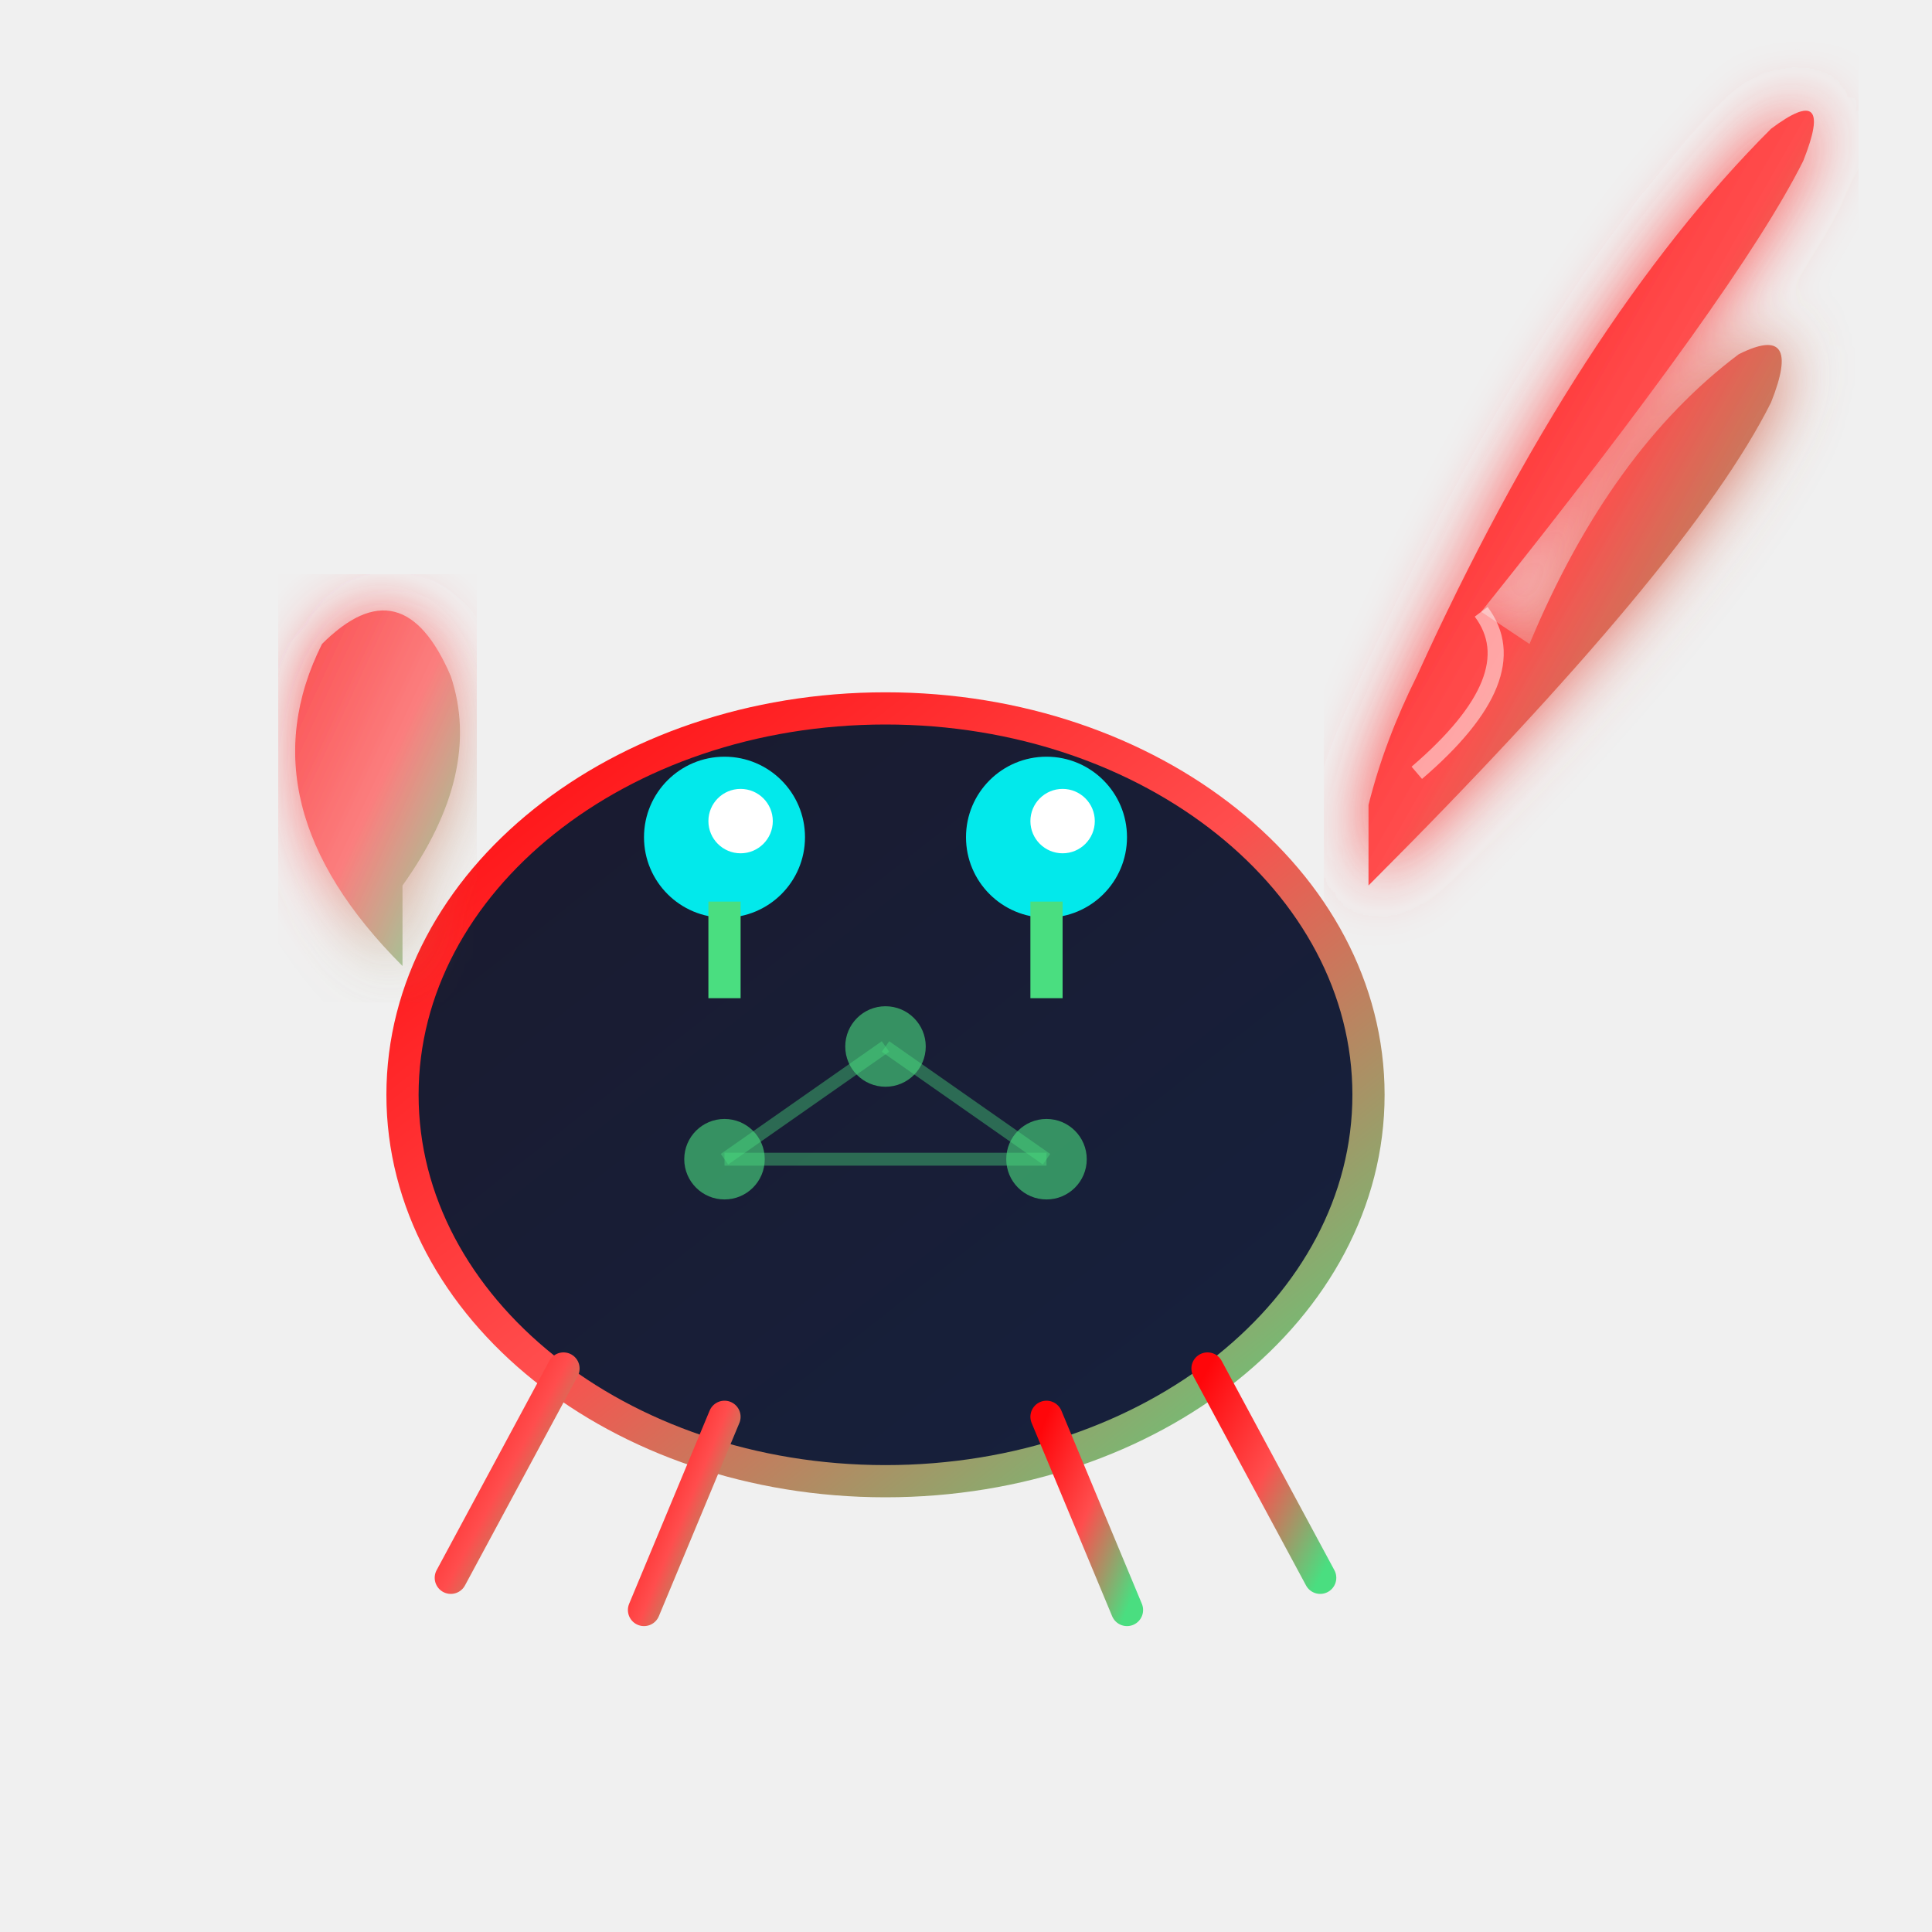
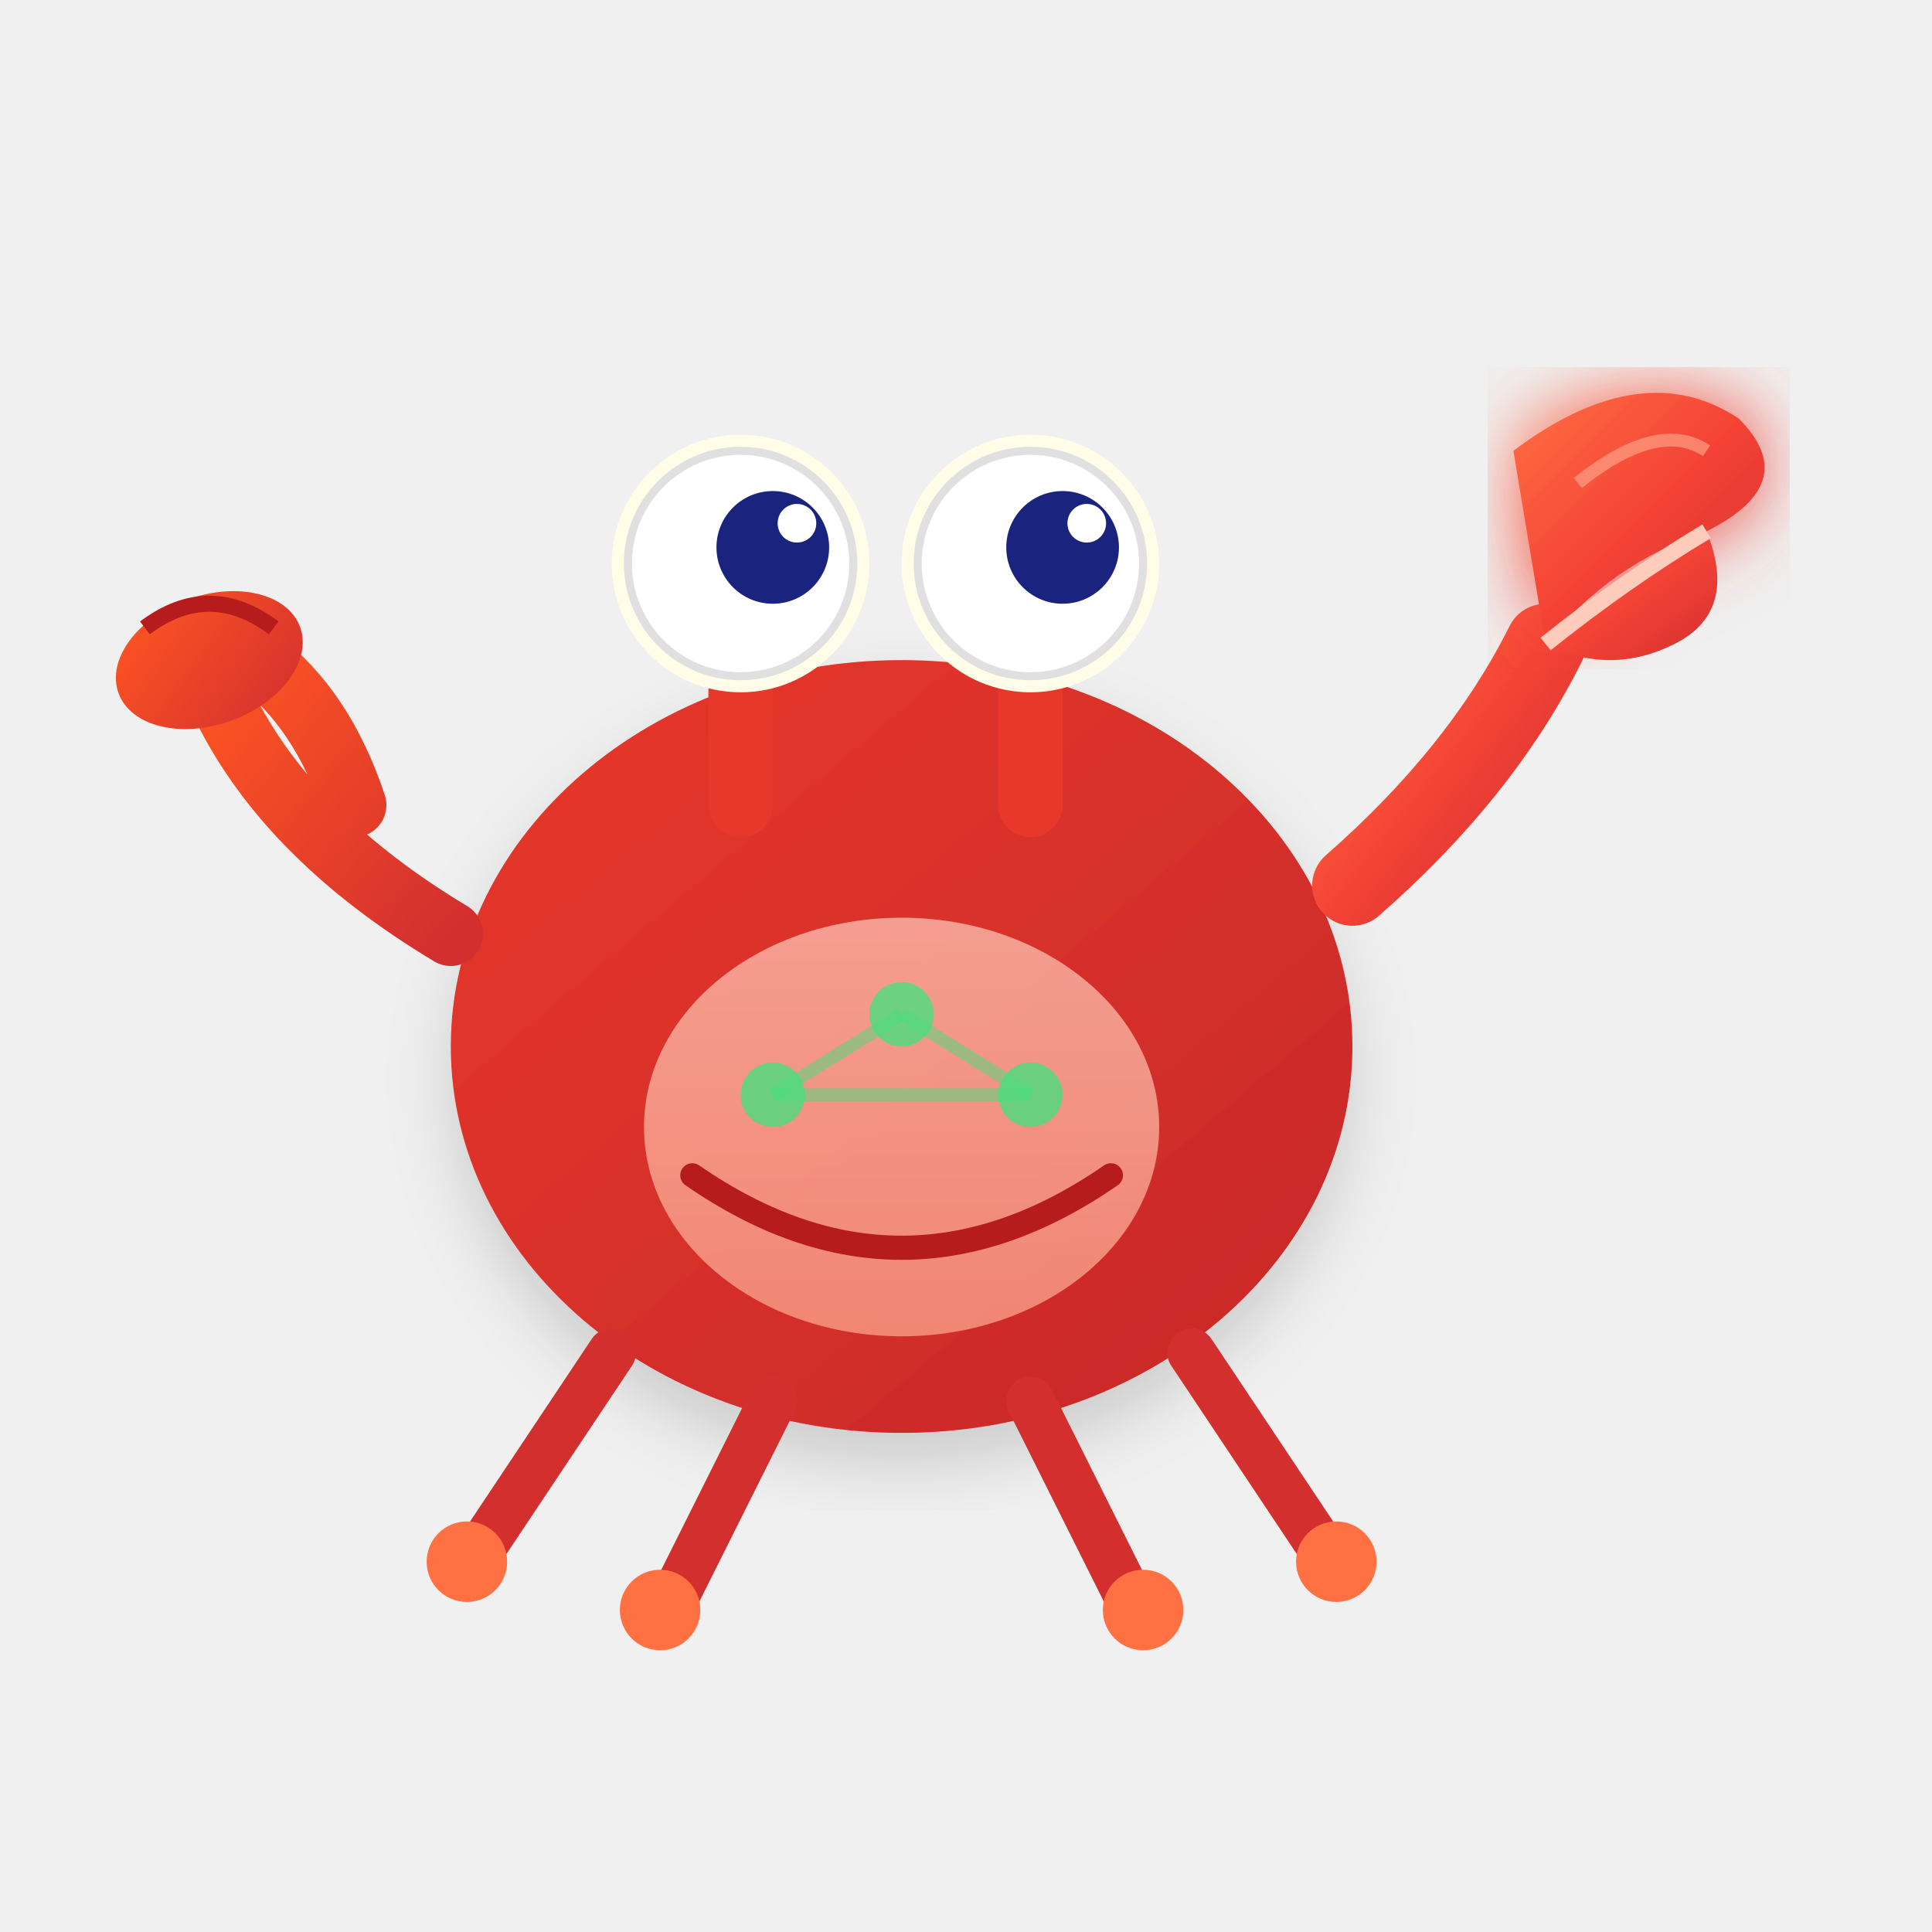
<svg xmlns="http://www.w3.org/2000/svg" viewBox="0 0 120 120" fill="none">
  <defs>
-     <linearGradient id="claw-gradient" x1="0%" y1="0%" x2="100%" y2="100%">
-       <stop offset="0%" stop-color="#FF060A" />
-       <stop offset="50%" stop-color="#FF4D4D" />
-       <stop offset="100%" stop-color="#4ADE80" />
+     <linearGradient id="body-grad" x1="0%" y1="0%" x2="100%" y2="100%">
+       <stop offset="0%" stop-color="#E8382B" />
+       <stop offset="100%" stop-color="#C62828" />
    </linearGradient>
-     <linearGradient id="body-gradient" x1="0%" y1="0%" x2="100%" y2="100%">
-       <stop offset="0%" stop-color="#1a1a2e" />
-       <stop offset="100%" stop-color="#16213e" />
+     <linearGradient id="claw-grad" x1="0%" y1="0%" x2="100%" y2="100%">
+       <stop offset="0%" stop-color="#FF5722" />
+       <stop offset="100%" stop-color="#D32F2F" />
    </linearGradient>
+     <linearGradient id="belly-grad" x1="0%" y1="0%" x2="0%" y2="100%">
+       <stop offset="0%" stop-color="#FFCCBC" />
+       <stop offset="100%" stop-color="#FFAB91" />
+     </linearGradient>
+     <linearGradient id="big-claw-grad" x1="0%" y1="0%" x2="100%" y2="100%">
+       <stop offset="0%" stop-color="#FF7043" />
+       <stop offset="50%" stop-color="#F44336" />
+       <stop offset="100%" stop-color="#D32F2F" />
+     </linearGradient>
+     <filter id="shadow">
+       <feDropShadow dx="0" dy="2" stdDeviation="2" flood-color="#000" flood-opacity="0.15" />
+     </filter>
    <filter id="glow">
-       <feGaussianBlur stdDeviation="2" result="blur" />
+       <feGaussianBlur stdDeviation="2.5" result="blur" />
      <feMerge>
        <feMergeNode in="blur" />
        <feMergeNode in="SourceGraphic" />
      </feMerge>
    </filter>
  </defs>
-   <ellipse cx="55" cy="68" rx="30" ry="24" fill="url(#body-gradient)" stroke="url(#claw-gradient)" stroke-width="2" />
-   <circle cx="45" cy="52" r="5" fill="#0ff" opacity="0.9" />
-   <circle cx="65" cy="52" r="5" fill="#0ff" opacity="0.9" />
-   <circle cx="46" cy="51" r="2" fill="#fff" />
-   <circle cx="66" cy="51" r="2" fill="#fff" />
-   <line x1="45" y1="56" x2="45" y2="62" stroke="#4ADE80" stroke-width="2" />
-   <line x1="65" y1="56" x2="65" y2="62" stroke="#4ADE80" stroke-width="2" />
-   <path d="M25 60 Q15 50 20 40 Q25 35 28 42 Q30 48 25 55Z" fill="url(#claw-gradient)" opacity="0.7" filter="url(#glow)" />
-   <path d="M85 55 Q105 35 110 25 Q112 20 108 22 Q100 28 95 40 L92 38 Q108 18 112 10 Q114 5 110 8 Q98 20 88 42 Q86 46 85 50Z" fill="url(#claw-gradient)" filter="url(#glow)" />
-   <path d="M88 48 Q95 42 92 38" stroke="#fff" stroke-width="1" fill="none" opacity="0.5" />
-   <line x1="35" y1="85" x2="28" y2="98" stroke="url(#claw-gradient)" stroke-width="2" stroke-linecap="round" />
-   <line x1="45" y1="88" x2="40" y2="100" stroke="url(#claw-gradient)" stroke-width="2" stroke-linecap="round" />
-   <line x1="65" y1="88" x2="70" y2="100" stroke="url(#claw-gradient)" stroke-width="2" stroke-linecap="round" />
-   <line x1="75" y1="85" x2="82" y2="98" stroke="url(#claw-gradient)" stroke-width="2" stroke-linecap="round" />
-   <circle cx="45" cy="72" r="2.5" fill="#4ADE80" opacity="0.6" />
-   <circle cx="55" cy="65" r="2.5" fill="#4ADE80" opacity="0.6" />
-   <circle cx="65" cy="72" r="2.5" fill="#4ADE80" opacity="0.6" />
-   <line x1="45" y1="72" x2="55" y2="65" stroke="#4ADE80" stroke-width="0.8" opacity="0.4" />
-   <line x1="55" y1="65" x2="65" y2="72" stroke="#4ADE80" stroke-width="0.8" opacity="0.4" />
-   <line x1="45" y1="72" x2="65" y2="72" stroke="#4ADE80" stroke-width="0.8" opacity="0.4" />
+   <ellipse cx="56" cy="65" rx="28" ry="24" fill="url(#body-grad)" filter="url(#shadow)" />
+   <ellipse cx="56" cy="70" rx="16" ry="13" fill="url(#belly-grad)" opacity="0.7" />
+   <circle cx="48" cy="68" r="2" fill="#4ADE80" opacity="0.8" />
+   <circle cx="56" cy="63" r="2" fill="#4ADE80" opacity="0.8" />
+   <circle cx="64" cy="68" r="2" fill="#4ADE80" opacity="0.8" />
+   <line x1="48" y1="68" x2="56" y2="63" stroke="#4ADE80" stroke-width="0.8" opacity="0.5" />
+   <line x1="56" y1="63" x2="64" y2="68" stroke="#4ADE80" stroke-width="0.8" opacity="0.5" />
+   <line x1="48" y1="68" x2="64" y2="68" stroke="#4ADE80" stroke-width="0.8" opacity="0.5" />
+   <rect x="44" y="38" width="4" height="14" rx="2" fill="#E8382B" />
+   <rect x="62" y="38" width="4" height="14" rx="2" fill="#E8382B" />
+   <circle cx="46" cy="35" r="8" fill="#FFFDE7" />
+   <circle cx="64" cy="35" r="8" fill="#FFFDE7" />
+   <circle cx="46" cy="35" r="7" fill="#FFF" stroke="#E0E0E0" stroke-width="0.5" />
+   <circle cx="64" cy="35" r="7" fill="#FFF" stroke="#E0E0E0" stroke-width="0.5" />
+   <circle cx="48" cy="34" r="3.5" fill="#1A237E" />
+   <circle cx="66" cy="34" r="3.5" fill="#1A237E" />
+   <circle cx="49.5" cy="32.5" r="1.2" fill="#FFF" />
+   <circle cx="67.5" cy="32.5" r="1.2" fill="#FFF" />
+   <path d="M43 73 Q56 82 69 73" stroke="#B71C1C" stroke-width="1.5" fill="none" stroke-linecap="round" />
+   <path d="M28 58 Q18 52 14 44 Q12 39 16 41 Q20 44 22 50" stroke="url(#claw-grad)" stroke-width="4" fill="none" stroke-linecap="round" />
+   <ellipse cx="13" cy="41" rx="6" ry="4" fill="url(#claw-grad)" transform="rotate(-20 13 41)" />
+   <path d="M9 39 Q13 36 17 39" stroke="#B71C1C" stroke-width="1" fill="none" />
+   <path d="M84 55 Q92 48 96 40" stroke="url(#big-claw-grad)" stroke-width="5" fill="none" stroke-linecap="round" />
+   <path d="M94 28 Q102 22 108 26 Q112 30 106 33 Q100 35 96 40Z" fill="url(#big-claw-grad)" filter="url(#glow)" />
+   <path d="M96 40 Q100 42 104 40 Q108 38 106 33" fill="url(#big-claw-grad)" />
+   <path d="M96 40 Q101 36 106 33" stroke="#FFCCBC" stroke-width="1" fill="none" />
+   <path d="M98 30 Q103 26 106 28" stroke="#FFAB91" stroke-width="0.8" fill="none" opacity="0.6" />
+   <line x1="38" y1="84" x2="30" y2="96" stroke="#D32F2F" stroke-width="3" stroke-linecap="round" />
+   <line x1="48" y1="87" x2="42" y2="99" stroke="#D32F2F" stroke-width="3" stroke-linecap="round" />
+   <line x1="64" y1="87" x2="70" y2="99" stroke="#D32F2F" stroke-width="3" stroke-linecap="round" />
+   <line x1="74" y1="84" x2="82" y2="96" stroke="#D32F2F" stroke-width="3" stroke-linecap="round" />
+   <circle cx="29" cy="97" r="2.5" fill="#FF7043" />
+   <circle cx="41" cy="100" r="2.5" fill="#FF7043" />
+   <circle cx="71" cy="100" r="2.5" fill="#FF7043" />
+   <circle cx="83" cy="97" r="2.5" fill="#FF7043" />
</svg>
